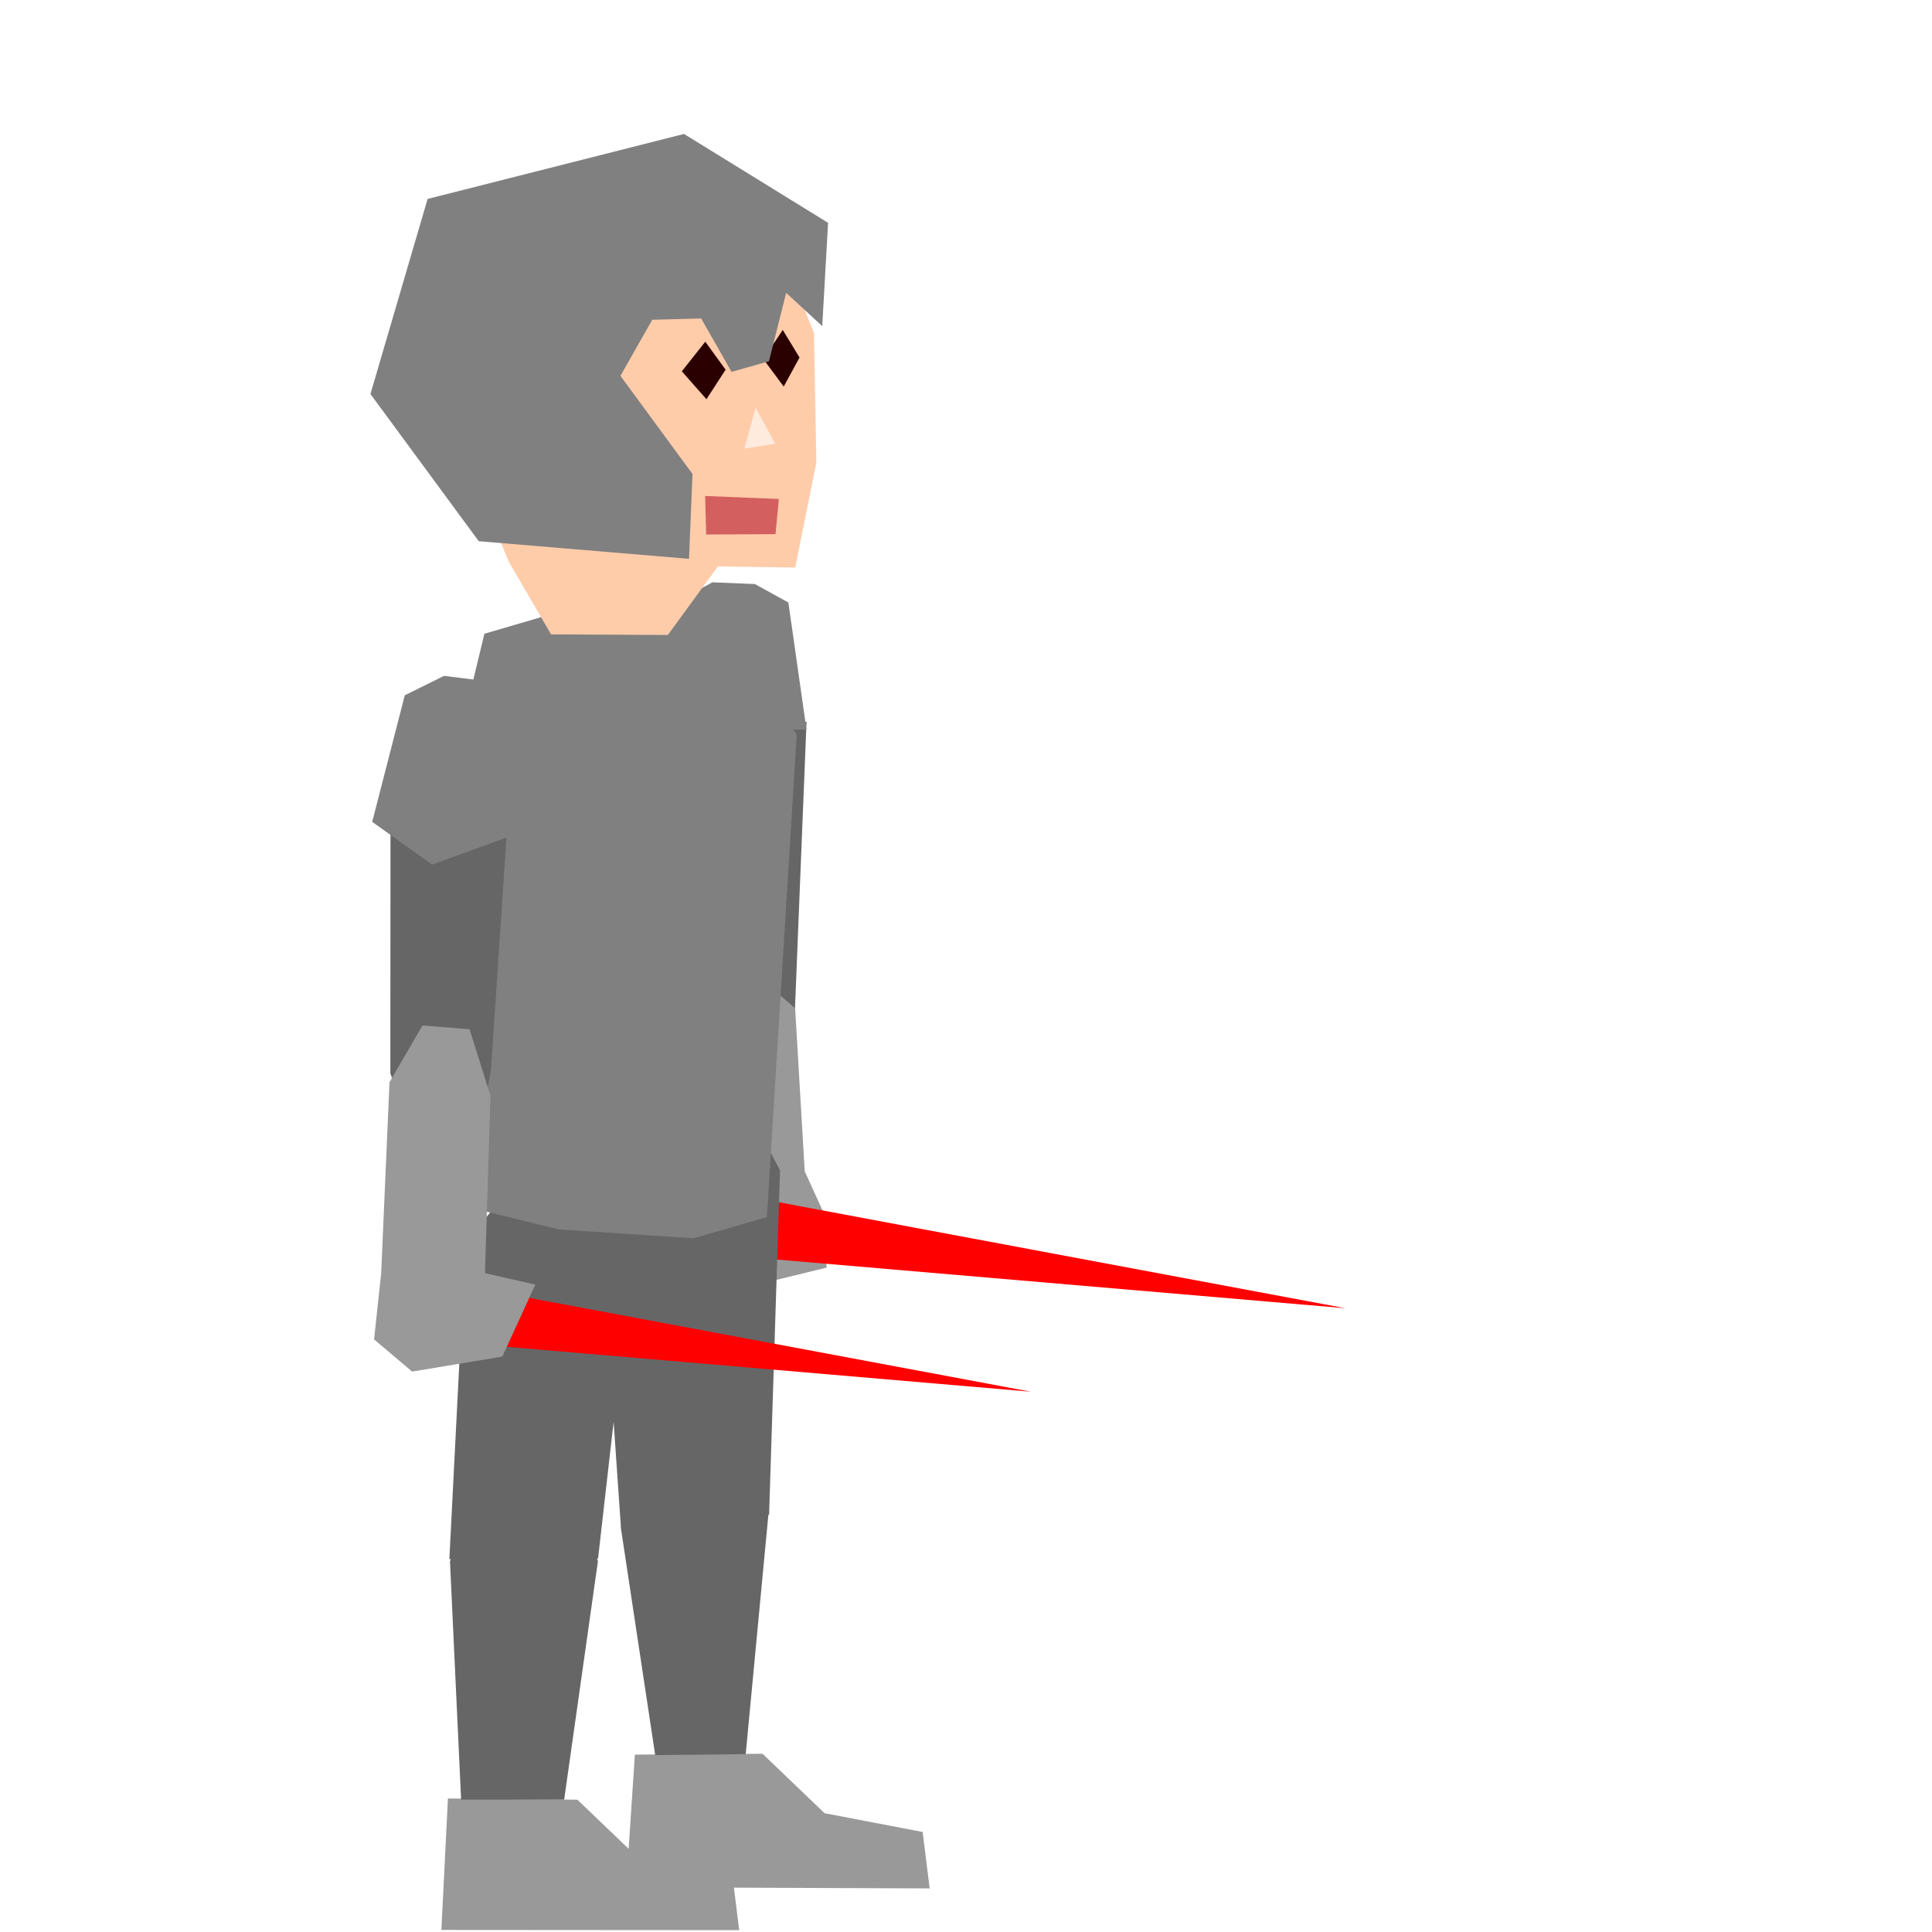
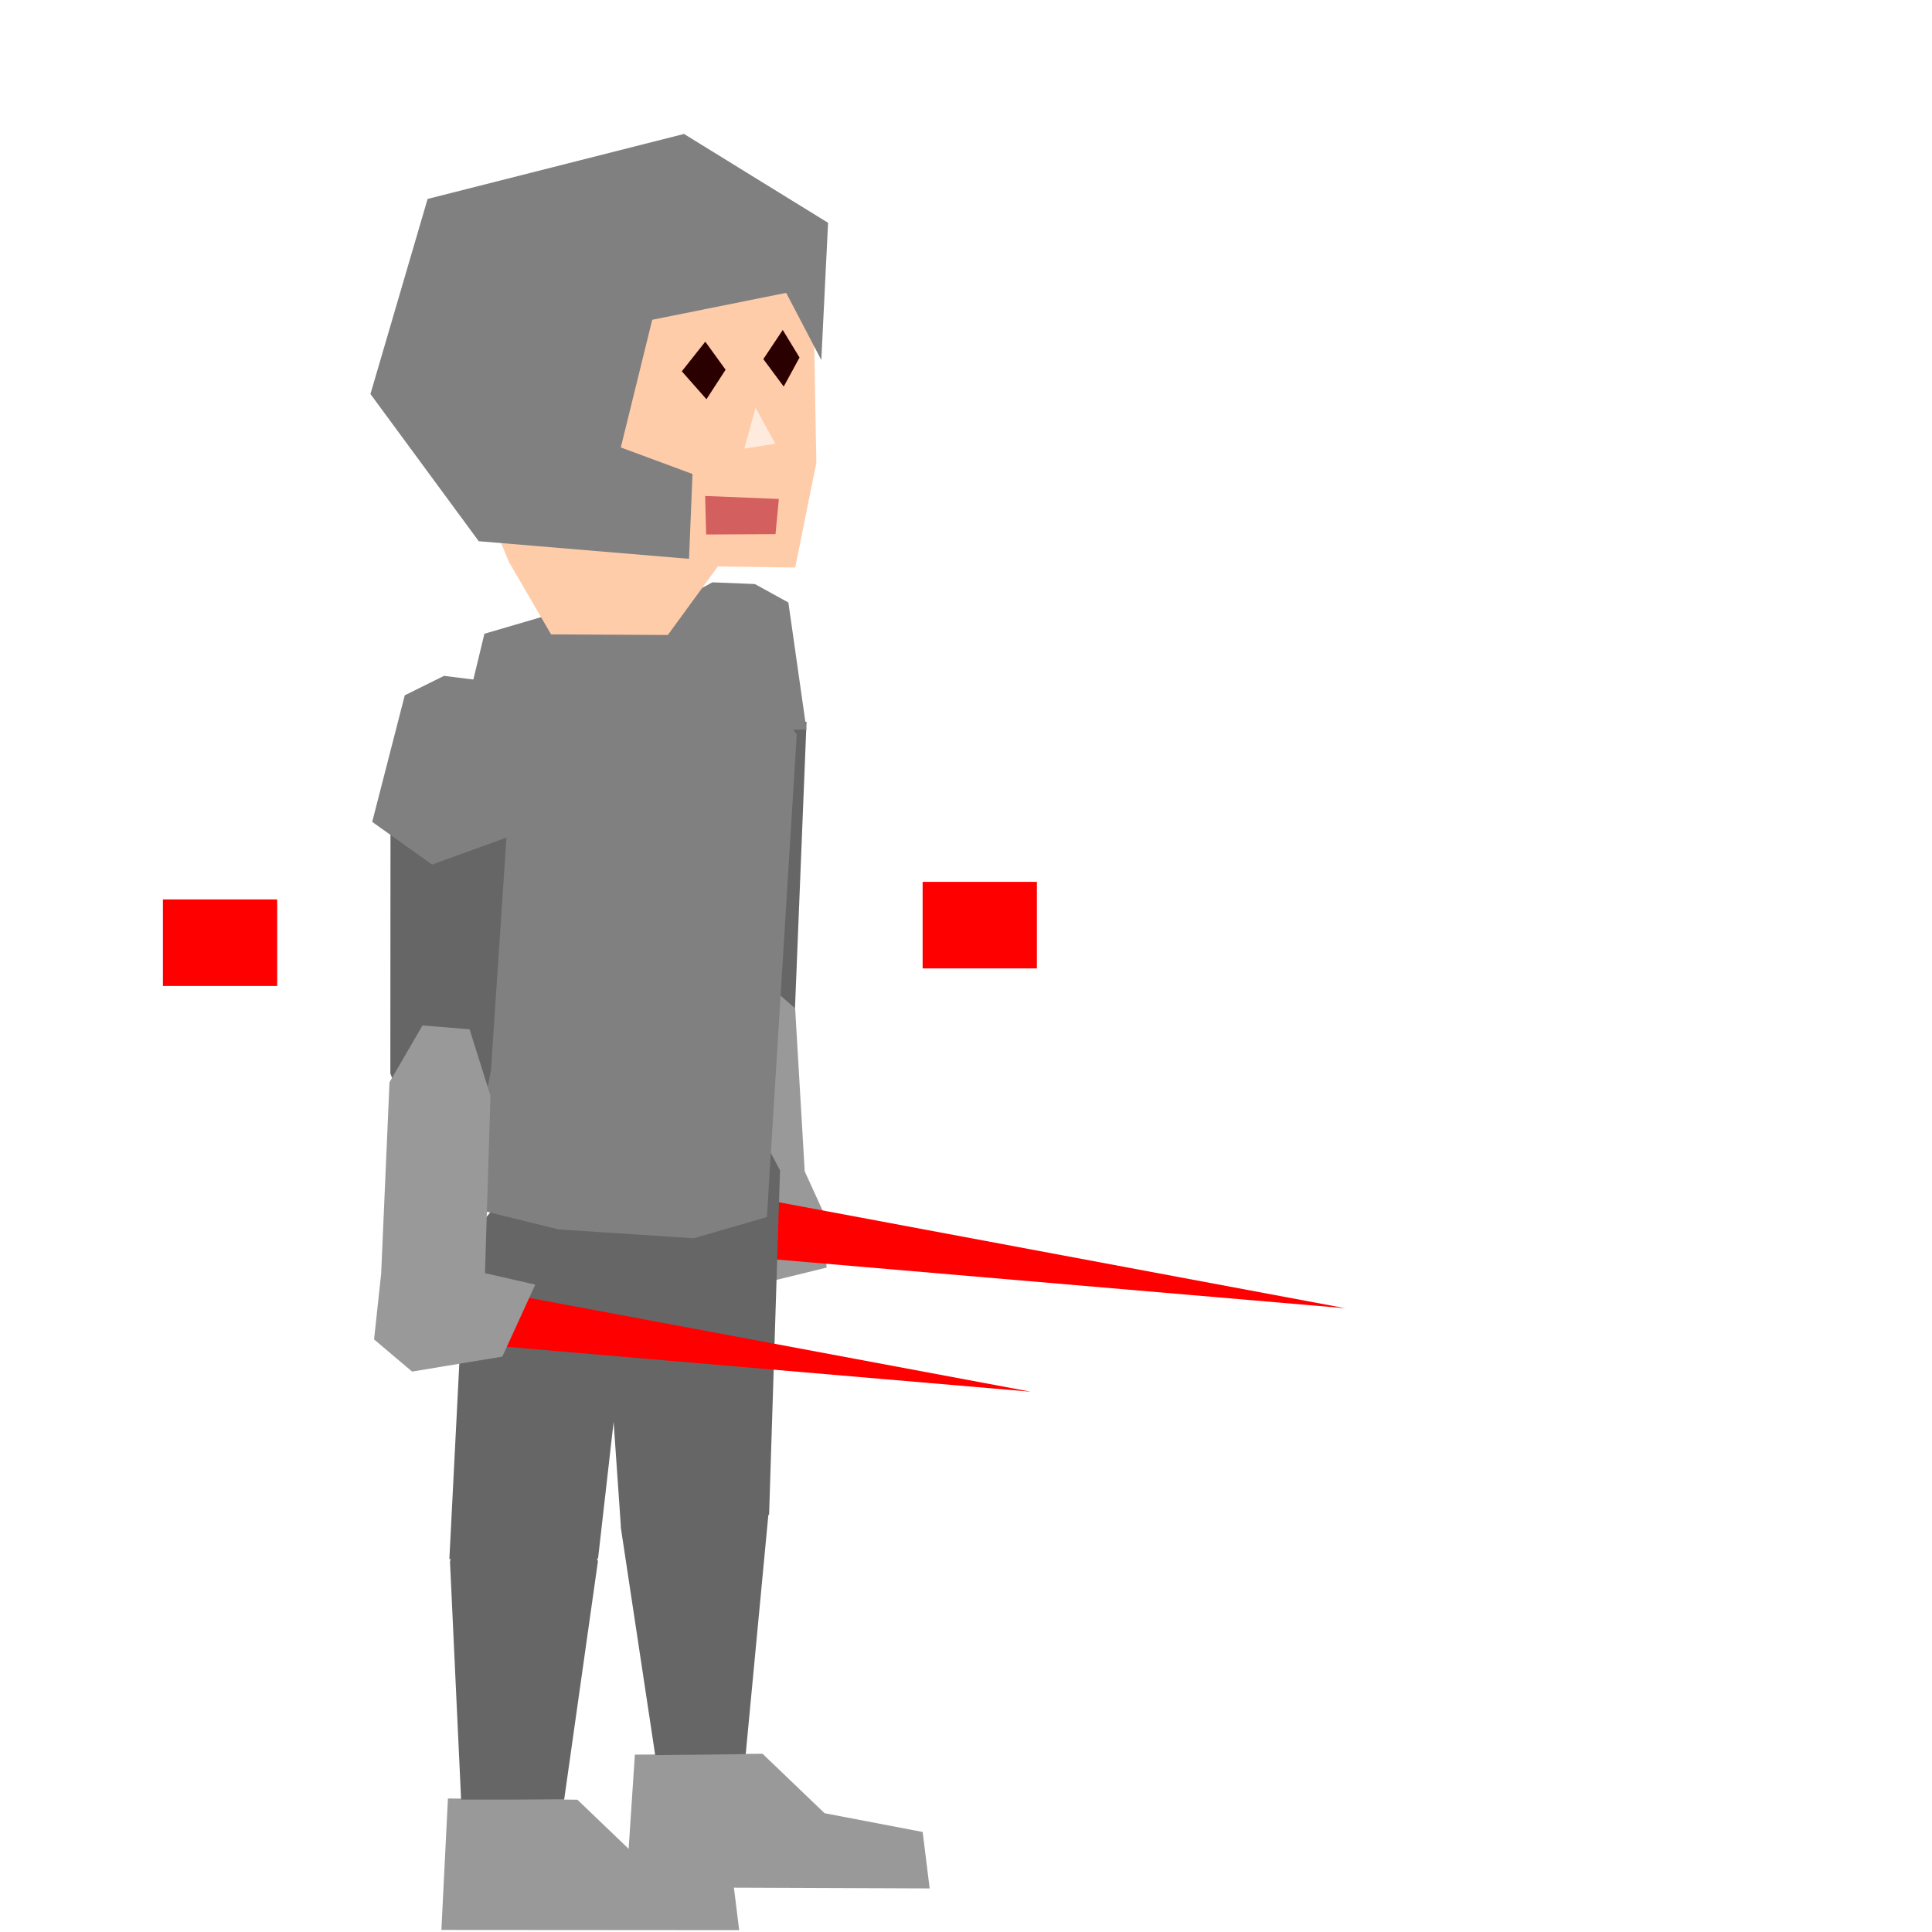
<svg xmlns="http://www.w3.org/2000/svg" id="svg10609" version="1.1" viewBox="0 0 100 100" height="100mm" width="100mm">
  <defs id="defs10606" />
  <g id="layer1">
    <path style="fill:#666666;fill-opacity:1;stroke:none;stroke-width:1.036;stroke-opacity:1" d="m 35.934,52.809 5.214,-0.608 0.598,-14.837 -5.955,-0.035" id="leftArm1">
      </path>
    <path style="fill:#999999;fill-opacity:1;stroke:none;stroke-width:1.036;stroke-opacity:1" d="m 36.207,61.793 -0.108,3.43 2.089,1.513 4.598,-1.125 -0.184,-2.9 -0.95,-2.083 -0.496,-8.438 -2.737,-2.37 -2.526,2.068" id="leftArm2">
      </path>
    <path style="fill:#808080;fill-opacity:1;stroke:none;stroke-width:1.036;stroke-opacity:1" d="m 34.88,31.22 -1.442,6.61 8.305,-0.07 -0.937,-6.575 -1.734,-0.955 -2.199,-0.089" id="leftShoulder">
      </path>
-     <path style="fill:#999999;stroke-width:0.265" d="m 32.861,90.819 -0.454,6.864 15.712,0.061 -0.362,-2.921 -5.078,-0.972 -3.209,-3.076" id="rightLeg3">
+     <path style="fill:#999999;stroke-width:0.265" d="m 32.861,90.819 -0.454,6.864 15.712,0.061 -0.362,-2.921 -5.078,-0.972 -3.209,-3.076" id="rightFoot">
      </path>
    <path style="fill:#666666;stroke-width:0.265" d="m 33.295,74.799 -1.161,4.271 1.779,11.774 4.685,-0.05 1.169,-12.348 -1.356,-4.19 -2.868,-1.382 -2.246,1.925" id="rightLeg2">
      </path>
    <path style="fill:#ff0000;fill-opacity:1;stroke:none;stroke-width:1.036;stroke-opacity:1" d="m 38.256,61.844 -0.587,3.132 31.971,2.739" id="weaponLeft">
      </path>
    <path style="fill:#666666;stroke-width:0.265" d="m 33.219,57.698 -2.307,3.651 1.228,17.715 7.668,-0.654 0.566,-17.835 -1.73,-3.262" id="rightLeg1">
      </path>
-     <path style="fill:#999999;stroke-width:0.265" d="m 23.185,93.09 -0.339,6.804 15.414,0.011 -0.362,-2.922 -4.865,-0.814 -3.147,-3.017" id="leftLeg3">
+     <path style="fill:#999999;stroke-width:0.265" d="m 23.185,93.09 -0.339,6.804 15.414,0.011 -0.362,-2.922 -4.865,-0.814 -3.147,-3.017" id="leftFoot">
      </path>
    <path style="fill:#666666;fill-opacity:1;stroke-width:0.265" d="m 24.543,77.136 -1.252,3.683 0.576,12.327 5.334,0.002 1.747,-12.334 -1.264,-3.806 -2.75,-1.039 -2.392,1.166" id="leftLeg2">
      </path>
    <path style="fill:#666666;stroke-width:0.265" d="m 27.413,60.286 -3.32,4.022 -0.834,16.394 7.696,-0.032 1.36,-11.932 2.812,-7.934" id="leftLeg1">
      </path>
    <path style="fill:#808080;fill-opacity:1;stroke:none;stroke-width:1.036;stroke-opacity:1" d="m 28.92,63.636 6.988,0.456 3.786,-1.096 1.546,-24.976 -6.103,-8.165 -10.064,2.948 -2.773,11.476 1.759,8.588 -0.143,9.536" id="body" />
    <path style="fill:#ffccaa;fill-opacity:1;stroke:none;stroke-width:1.036;stroke-opacity:1" d="m 40.074,12.148 -7.698,-1.78 -8.505,0.986 0.078,11.949 2.39,5.779 2.184,3.753 6.044,0.031 2.588,-3.545 4.005,0.054 1.095,-5.427 -0.122,-6.72" id="face">
      </path>
    <path style="fill:#2b0000;stroke-width:0.234" d="m 40.515,17.079 -1.005,1.508 1.055,1.422 0.819,-1.504" id="leftEye">
      </path>
-     <path style="fill:#808080;stroke-width:0.299" d="m 35.404,6.933 -13.271,3.364 -2.959,10.097 5.606,7.619 10.884,0.912 0.18,-4.391 -3.73,-5.08 1.646,-2.902 2.532,-0.068 1.573,2.764 1.936,-0.547 0.891,-3.542 1.867,1.72 0.302,-5.346" id="hair">
+     <path style="fill:#808080;stroke-width:0.299" d="m 35.404,6.933 -13.271,3.364 -2.959,10.097 5.606,7.619 10.884,0.912 0.18,-4.391 -3.711,-1.374 1.626,-6.608 6.933,-1.394 1.819,3.478 0.35,-7.104" id="helmet">
      </path>
    <path style="fill:#2b0000;stroke-width:0.269" d="m 36.506,17.686 -1.216,1.533 1.276,1.445 0.991,-1.528" id="rightEye">
      </path>
    <path style="fill:#d35f5f;stroke-width:0.265" d="m 40.313,25.827 -3.815,-0.156 0.052,1.994 3.59,-0.018 z" id="mouth">
      </path>
    <path style="fill:#ffebde;fill-opacity:1;stroke-width:0.152" d="m 39.108,21.106 -0.58,2.113 1.599,-0.253 z" id="nose">
      </path>
    <path style="fill:#666666;fill-opacity:1;stroke:none;stroke-width:1.036;stroke-opacity:1" d="m 20.204,55.559 1.007,2.679 3.549,0.588 0.652,-3.438 0.87,-13.055 -6.07,-0.249" id="rightArm1">
      </path>
    <path style="fill:#ff0000;fill-opacity:1;stroke:none;stroke-width:1.036;stroke-opacity:1" d="m 21.971,66.164 -0.587,3.132 31.971,2.739" id="weaponRight">
      </path>
    <path style="fill:#999999;fill-opacity:1;stroke:none;stroke-width:1.036;stroke-opacity:1" d="m 19.729,65.915 -0.367,3.412 1.968,1.666 4.67,-0.775 1.706,-3.726 -2.603,-0.594 0.283,-9.186 -1.081,-3.437 -2.437,-0.197 -1.707,2.936" id="rightArm2">
      </path>
    <path style="fill:#808080;fill-opacity:1;stroke:none;stroke-width:1.036;stroke-opacity:1" d="m 20.951,35.988 -1.686,6.552 3.099,2.21 5.108,-1.854 -0.693,-6.605 -1.742,-1.053 -2.055,-0.255" id="rightShoulder">
      </path>
+     <rect style="fill:#ff0000;stroke-width:0.167" id="leftSupport" width="5.914" height="4.48" x="34.795" y="100">
+       </rect>
+     <rect style="fill:#ff0000;stroke-width:0.167" id="rightSupport" width="5.914" height="4.48" x="44.625" y="100">
+       </rect>
+     <rect style="fill:#ff0000;stroke-width:0.167" id="boundingLeft" width="5.914" height="4.48" x="8.433" y="46.554">
+       </rect>
+     <rect style="fill:#ff0000;stroke-width:0.167" id="boundingRight" width="5.914" height="4.48" x="47.755" y="45.645">
+       </rect>
  </g>
</svg>
